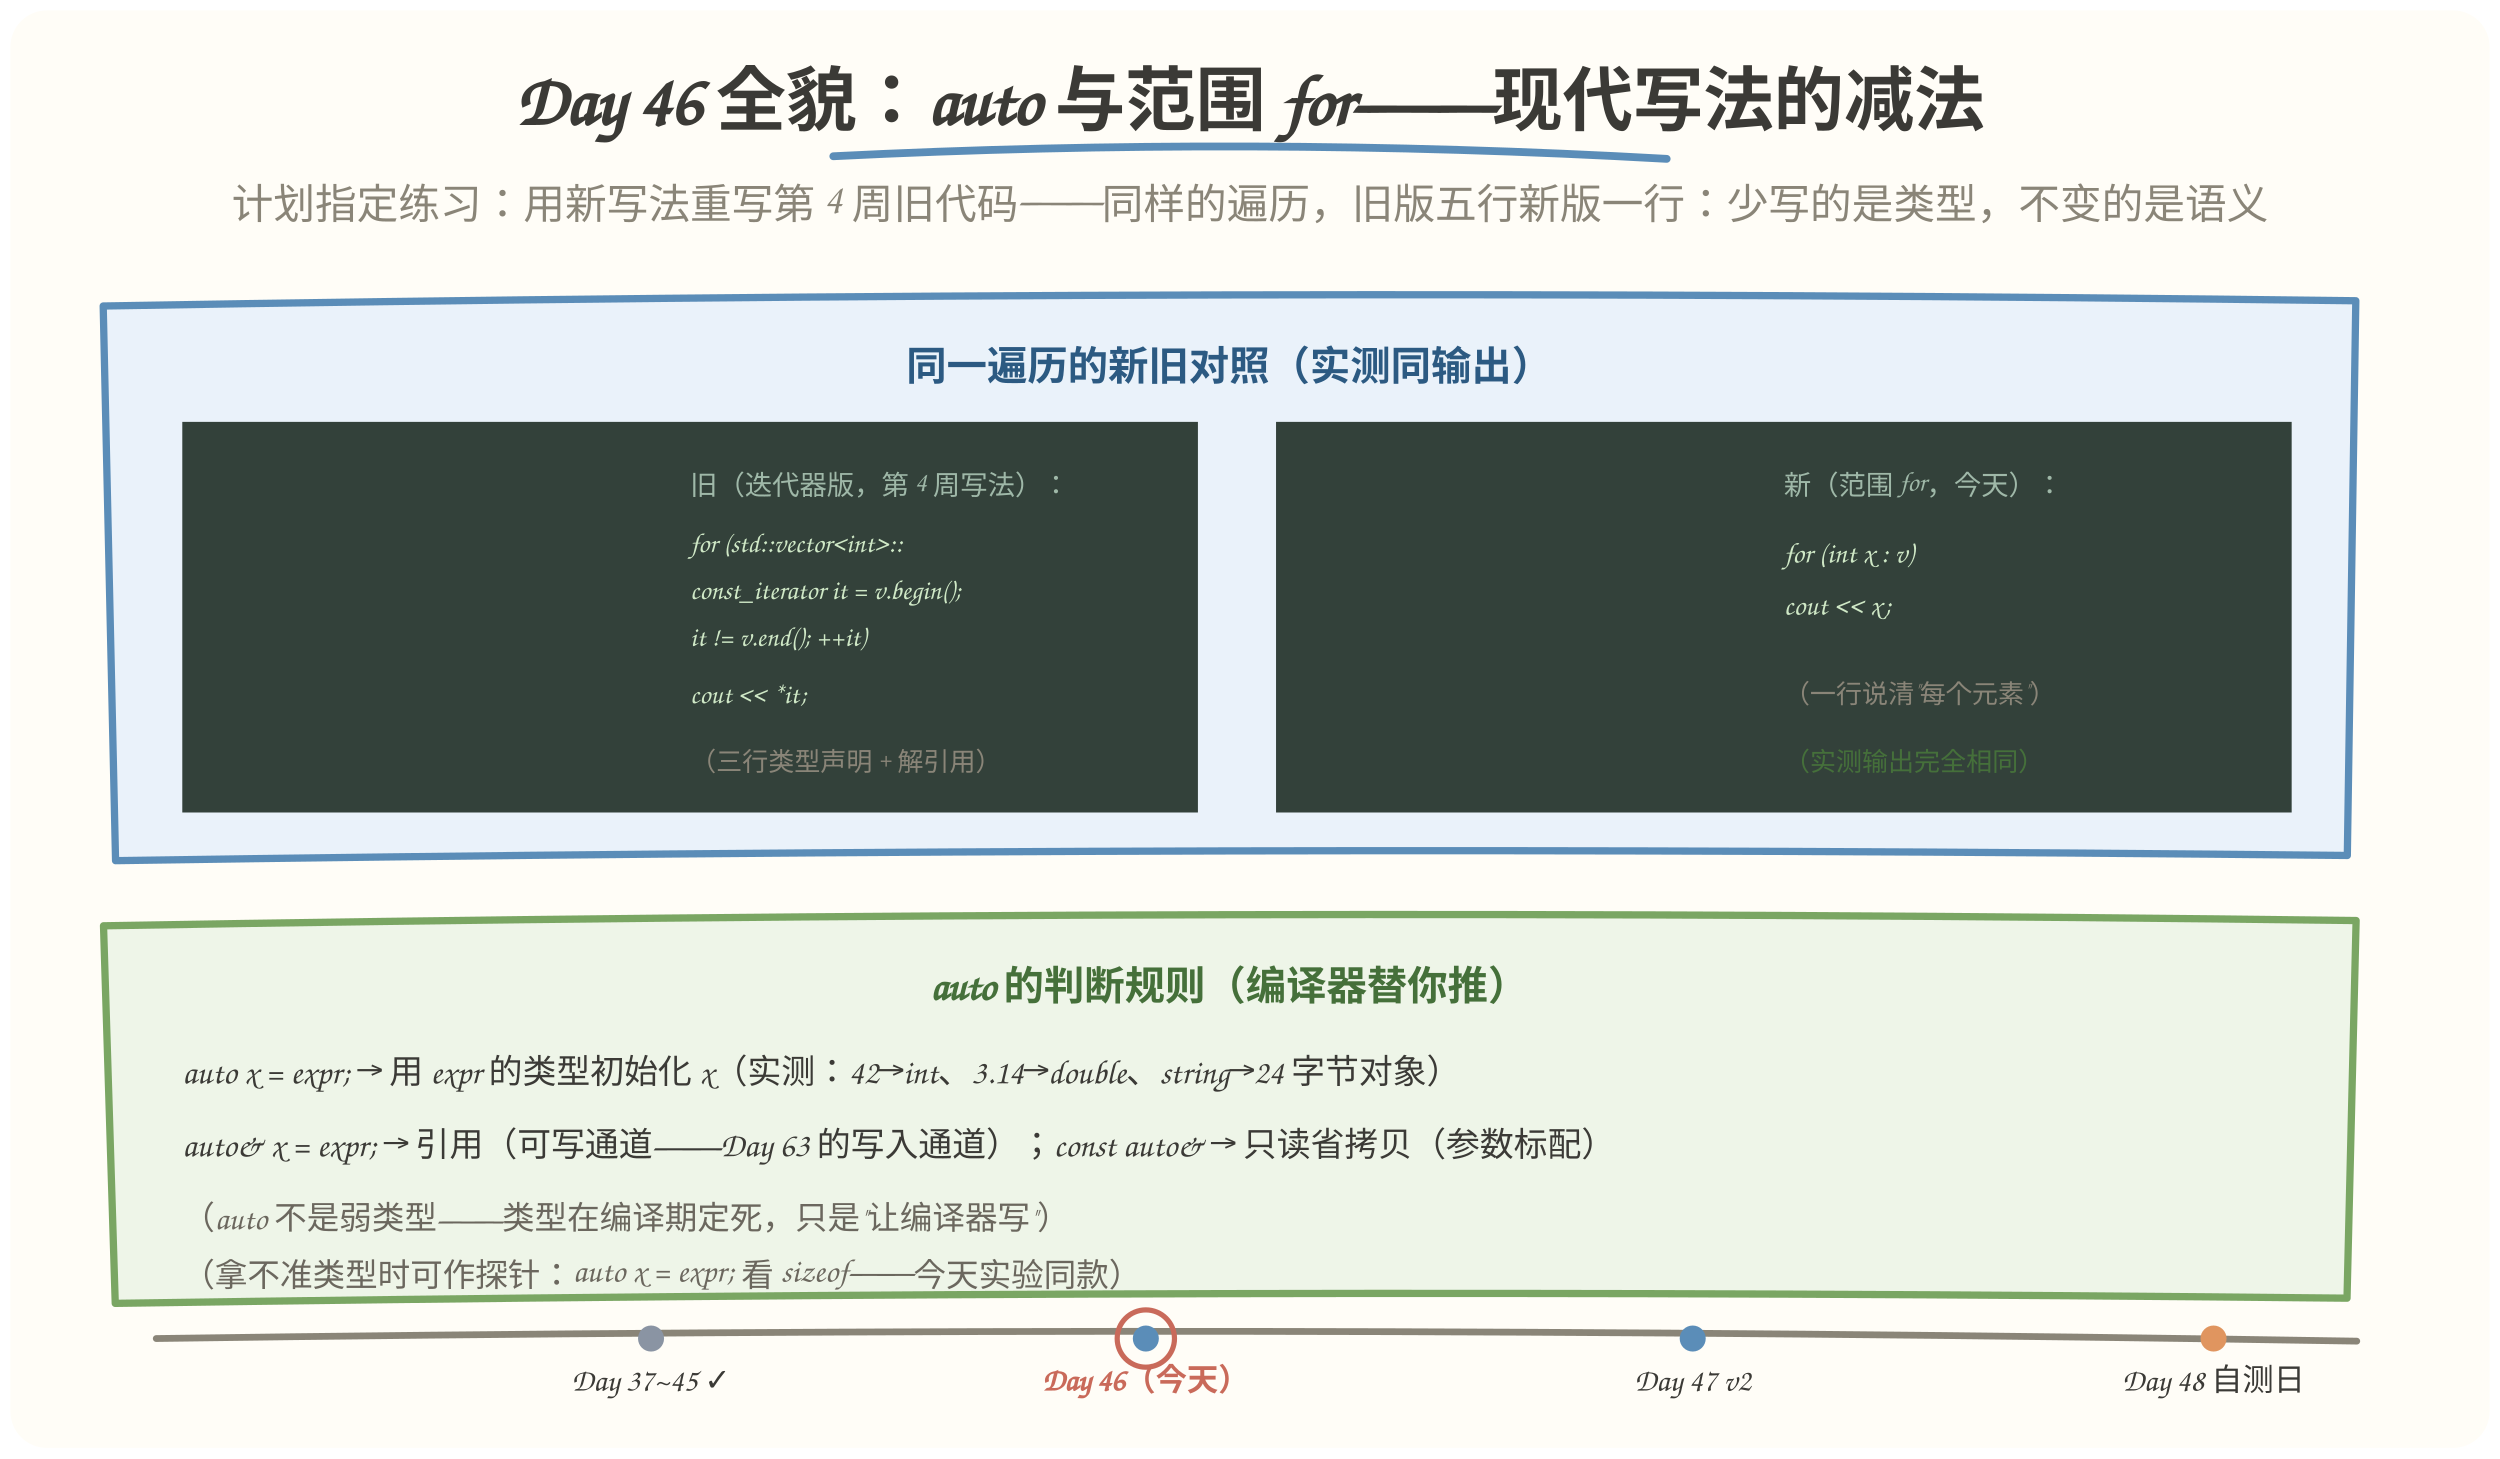
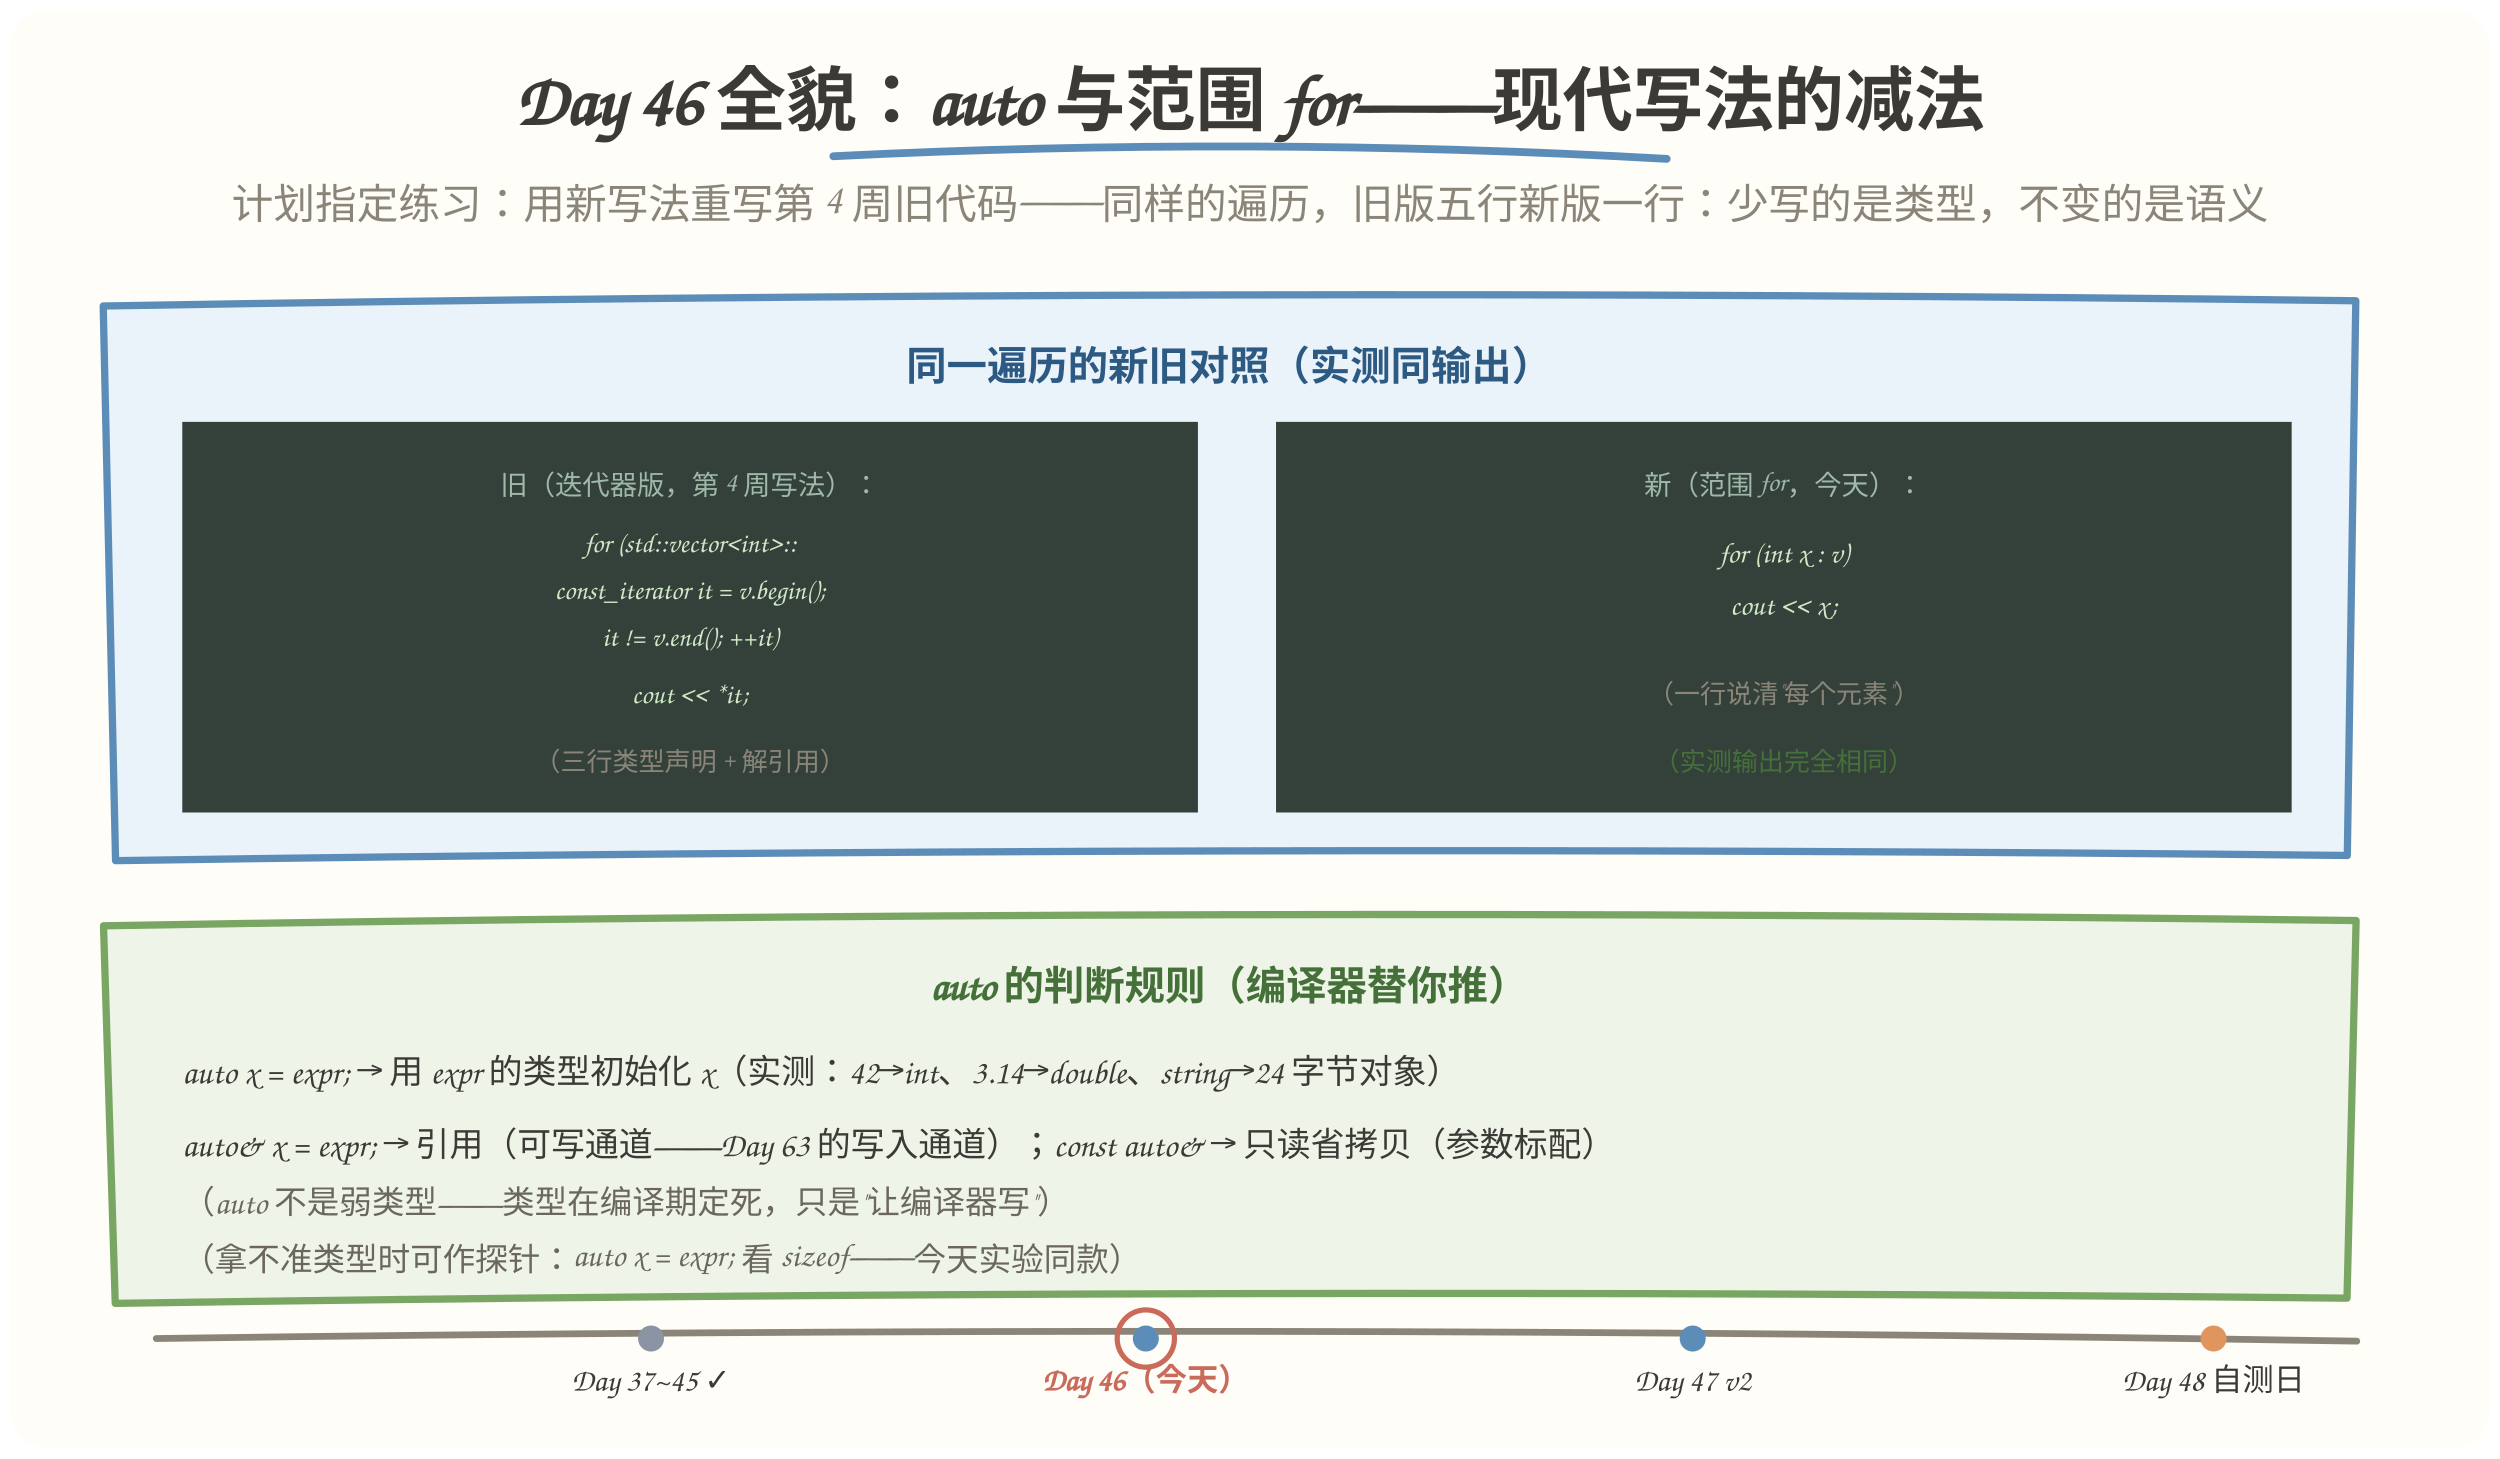
<svg xmlns="http://www.w3.org/2000/svg" viewBox="0 0 960 560" font-family="'Kaiti SC','KaiTi','Comic Sans MS',cursive">
  <rect x="4" y="4" width="952" height="552" rx="14" fill="#fffdf7" />
  <g stroke-linecap="round" stroke-linejoin="round">
    <text x="480" y="48" text-anchor="middle" font-size="27" font-weight="bold" fill="#3b3a36">Day 46 全貌：auto 与范围 for——现代写法的减法</text>
    <path d="M 320,60 Q 480,52 640,61" fill="none" stroke="#5b8db8" stroke-width="3" />
    <text x="480" y="84" text-anchor="middle" font-size="16" fill="#8a8578">计划指定练习：用新写法重写第 4 周旧代码——同样的遍历，旧版五行新版一行：少写的是类型，不变的是语义</text>
    <path d="M 40,116 Q 470,110 905,117 L 901,330 Q 470,324 44,329 Z" fill="#eaf2fa" stroke="#5b8db8" stroke-width="2.8" transform="rotate(-0.2 472 223)" />
    <text x="472" y="146" text-anchor="middle" font-size="15.5" font-weight="bold" fill="#2c5a82">同一遍历的新旧对照（实测同输出）</text>
    <rect x="70" y="162" width="390" height="150" fill="#33413a" />
-     <text x="265" y="190" font-size="10.5" fill="#9fb8a8">旧（迭代器版，第 4 周写法）：</text>
-     <text x="265" y="212" font-size="10.5" fill="#cfe8c6">for (std::vector&lt;int&gt;::</text>
-     <text x="265" y="230" font-size="10.5" fill="#cfe8c6">　 const_iterator it = v.begin();</text>
-     <text x="265" y="248" font-size="10.5" fill="#cfe8c6">　 it != v.end(); ++it)</text>
-     <text x="265" y="270" font-size="10.5" fill="#cfe8c6">　 cout &lt;&lt; *it;</text>
-     <text x="265" y="296" font-size="10" fill="#8a8578">（三行类型声明 + 解引用）</text>
+     <text x="265" text-anchor="middle" y="190" font-size="10.5" fill="#9fb8a8">旧（迭代器版，第 4 周写法）：</text>
+     <text x="265" text-anchor="middle" y="212" font-size="10.5" fill="#cfe8c6">for (std::vector&lt;int&gt;::</text>
+     <text x="265" text-anchor="middle" y="230" font-size="10.5" fill="#cfe8c6">　 const_iterator it = v.begin();</text>
+     <text x="265" text-anchor="middle" y="248" font-size="10.5" fill="#cfe8c6">　 it != v.end(); ++it)</text>
+     <text x="265" text-anchor="middle" y="270" font-size="10.5" fill="#cfe8c6">　 cout &lt;&lt; *it;</text>
+     <text x="265" text-anchor="middle" y="296" font-size="10" fill="#8a8578">（三行类型声明 + 解引用）</text>
    <rect x="490" y="162" width="390" height="150" fill="#33413a" />
-     <text x="685" y="190" font-size="10.5" fill="#9fb8a8">新（范围 for，今天）：</text>
-     <text x="685" y="216" font-size="11" fill="#cfe8c6">for (int x : v)</text>
-     <text x="685" y="236" font-size="11" fill="#cfe8c6">　cout &lt;&lt; x;</text>
-     <text x="685" y="270" font-size="10" fill="#8a8578">（一行说清"每个元素"）</text>
-     <text x="685" y="296" font-size="10" fill="#45703a">（实测输出完全相同）</text>
+     <text x="685" text-anchor="middle" y="190" font-size="10.5" fill="#9fb8a8">新（范围 for，今天）：</text>
+     <text x="685" text-anchor="middle" y="216" font-size="11" fill="#cfe8c6">for (int x : v)</text>
+     <text x="685" text-anchor="middle" y="236" font-size="11" fill="#cfe8c6">　cout &lt;&lt; x;</text>
+     <text x="685" text-anchor="middle" y="270" font-size="10" fill="#8a8578">（一行说清"每个元素"）</text>
+     <text x="685" text-anchor="middle" y="296" font-size="10" fill="#45703a">（实测输出完全相同）</text>
    <text x="472" y="340" font-size="0" fill="none">.</text>
    <path d="M 40,354 Q 470,348 905,355 L 901,500 Q 470,494 44,499 Z" fill="#eef5e8" stroke="#7aa663" stroke-width="2.8" transform="rotate(-0.2 472 427)" />
    <text x="472" y="384" text-anchor="middle" font-size="15.5" font-weight="bold" fill="#45703a">auto 的判断规则（编译器替你推）</text>
    <text x="70" y="416" font-size="13" fill="#3b3a36">auto x = expr; → 用 expr 的类型初始化 x（实测：42→int、3.14→double、string→24 字节对象）</text>
    <text x="70" y="444" font-size="13" fill="#3b3a36">auto&amp; x = expr; → 引用（可写通道——Day 63 的写入通道）；const auto&amp; → 只读省拷贝（参数标配）</text>
-     <text x="70" y="472" font-size="12.5" fill="#6b675e">（auto 不是弱类型——类型在编译期定死，只是"让编译器写"）</text>
-     <text x="70" y="494" font-size="12.5" fill="#6b675e">（拿不准类型时可作探针：auto x = expr; 看 sizeof——今天实验同款）</text>
+     <text x="70" y="466" font-size="12.5" fill="#6b675e">（auto 不是弱类型——类型在编译期定死，只是"让编译器写"）</text>
+     <text x="70" y="488" font-size="12.5" fill="#6b675e">（拿不准类型时可作探针：auto x = expr; 看 sizeof——今天实验同款）</text>
    <path d="M 60,514 Q 480,508 905,515" fill="none" stroke="#8a8578" stroke-width="2.6" />
    <circle cx="250" cy="514" r="5" fill="#8a94a3" />
    <text x="250" y="534" text-anchor="middle" font-size="12" fill="#3b3a36">Day 37~45 ✓</text>
    <circle cx="440" cy="514" r="11" fill="none" stroke="#c96a5a" stroke-width="2" />
    <circle cx="440" cy="514" r="5" fill="#5b8db8" />
    <text x="440" y="534" text-anchor="middle" font-size="12" font-weight="bold" fill="#c96a5a">Day 46（今天）</text>
    <circle cx="650" cy="514" r="5" fill="#5b8db8" />
    <text x="650" y="534" text-anchor="middle" font-size="12" fill="#3b3a36">Day 47 v2</text>
    <circle cx="850" cy="514" r="5" fill="#e0955f" />
    <text x="850" y="534" text-anchor="middle" font-size="12" fill="#3b3a36">Day 48 自测日</text>
  </g>
</svg>
